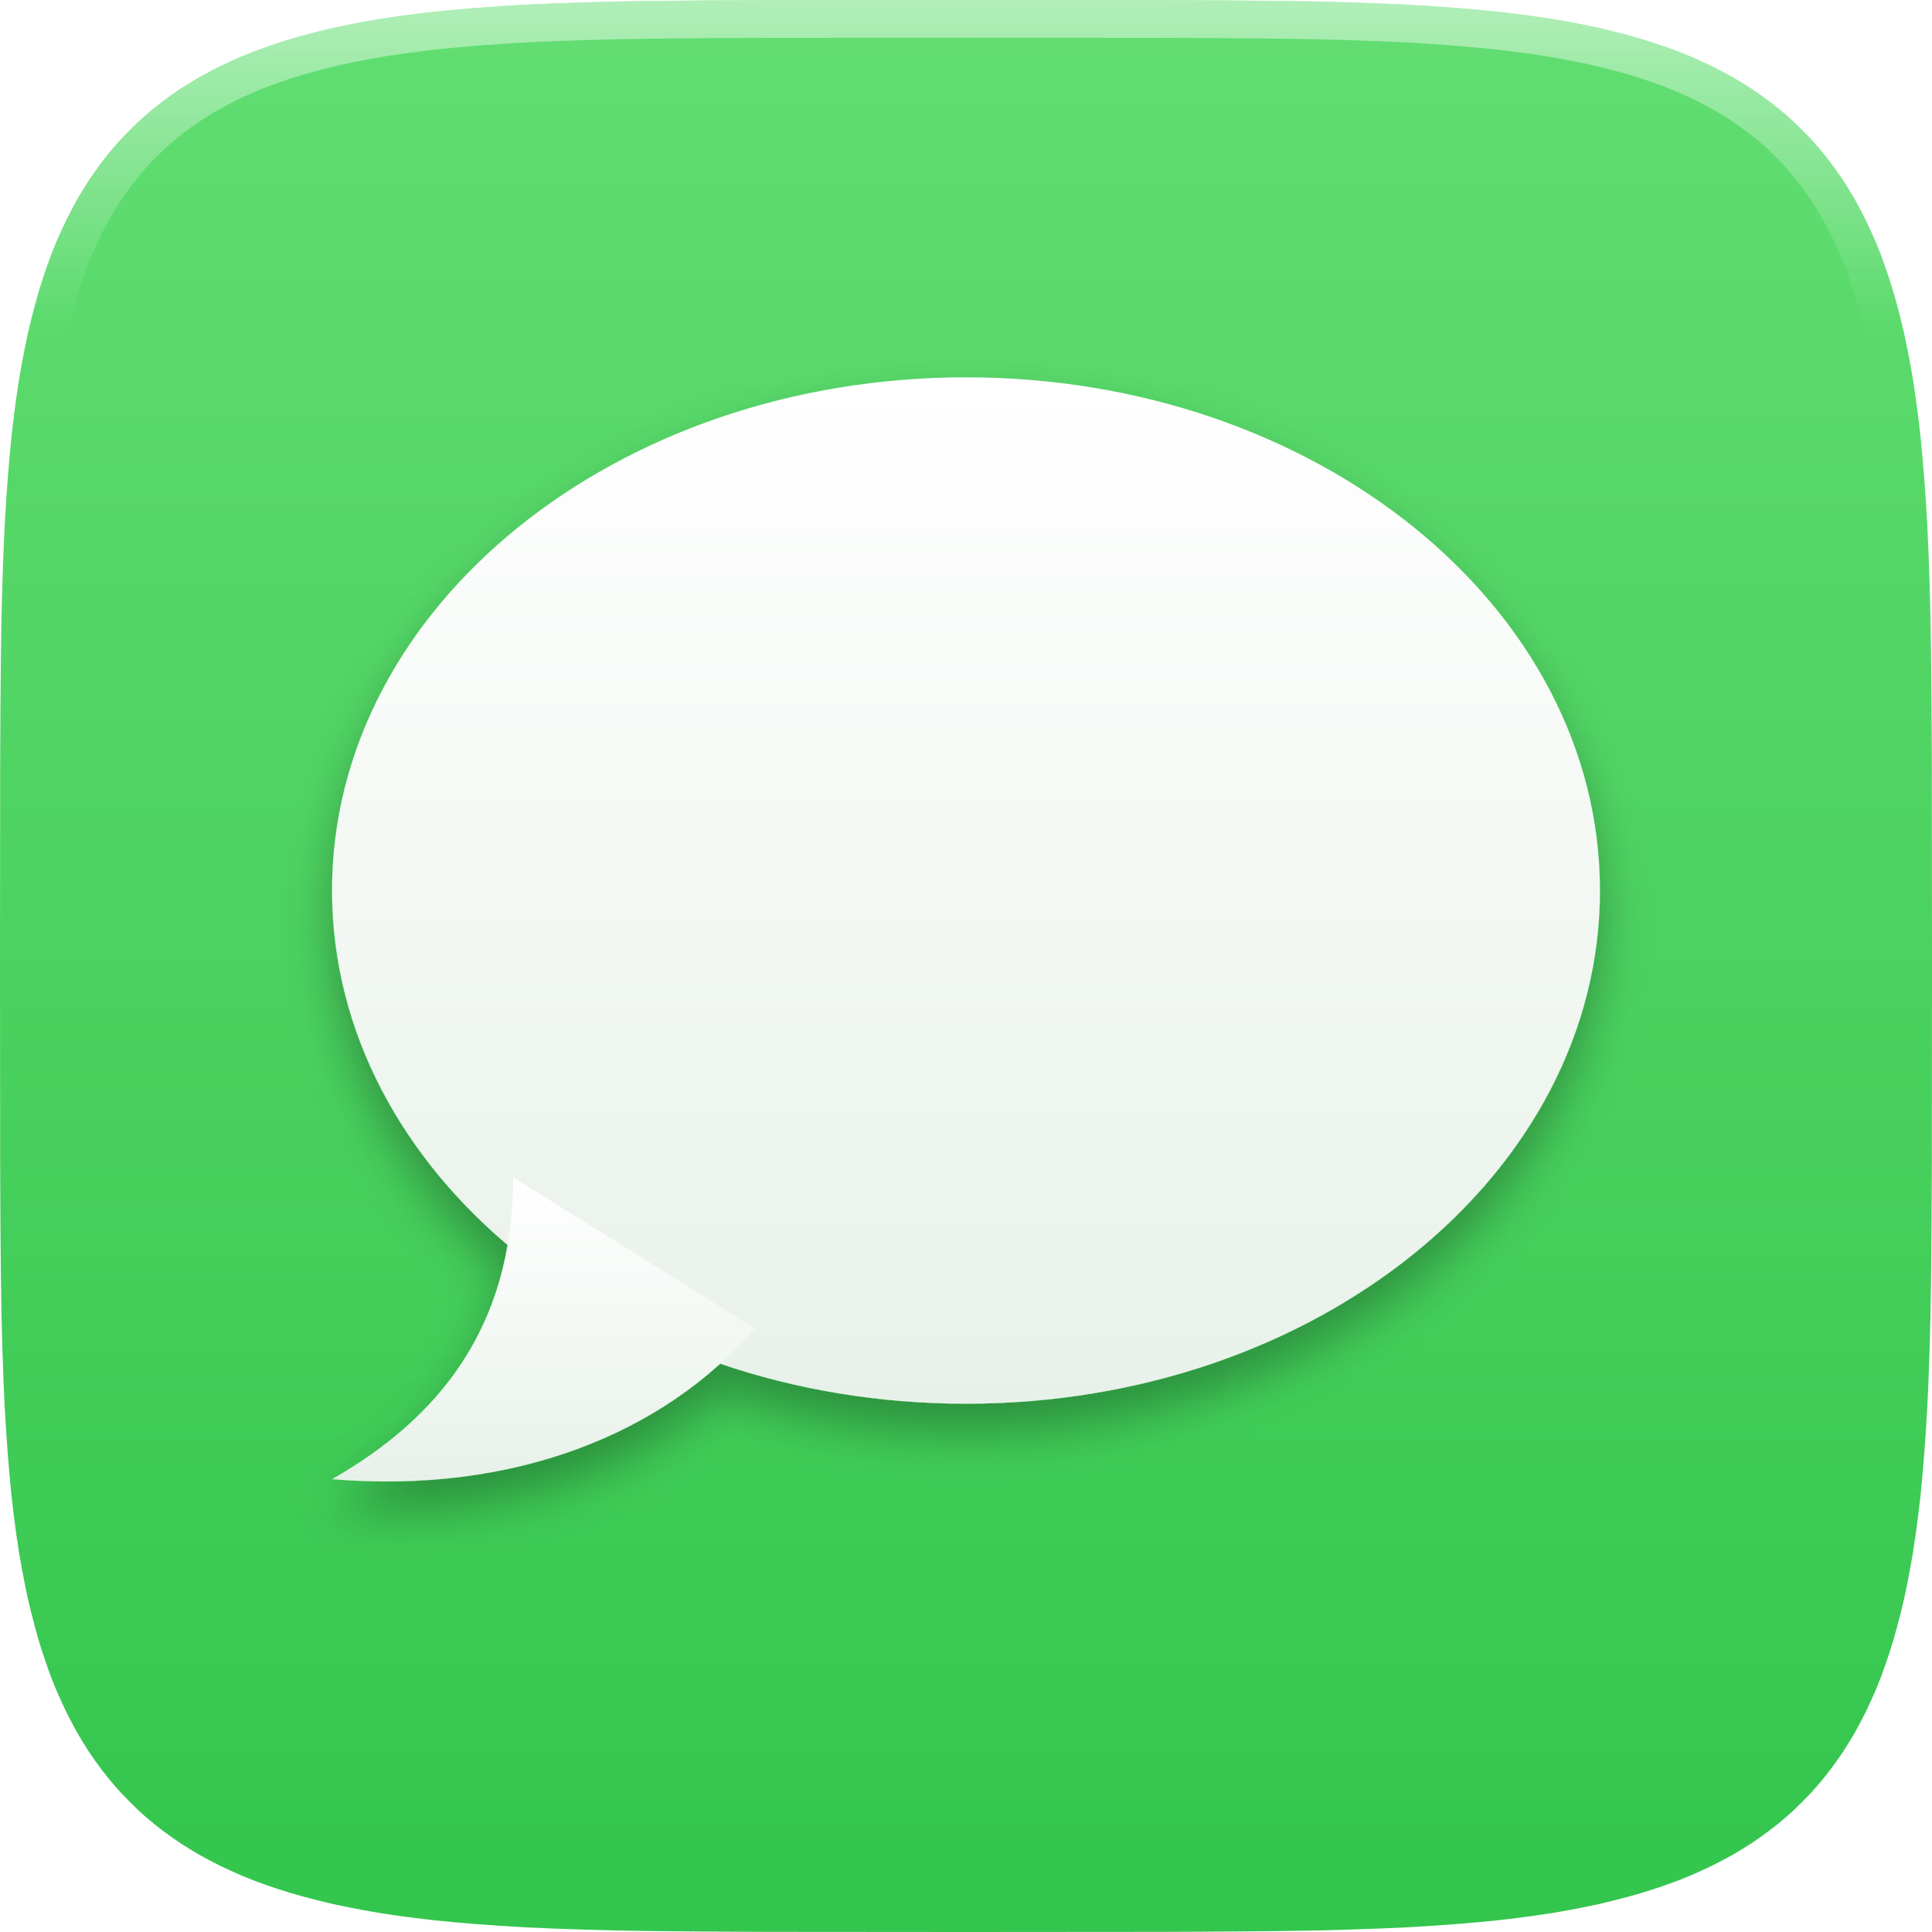
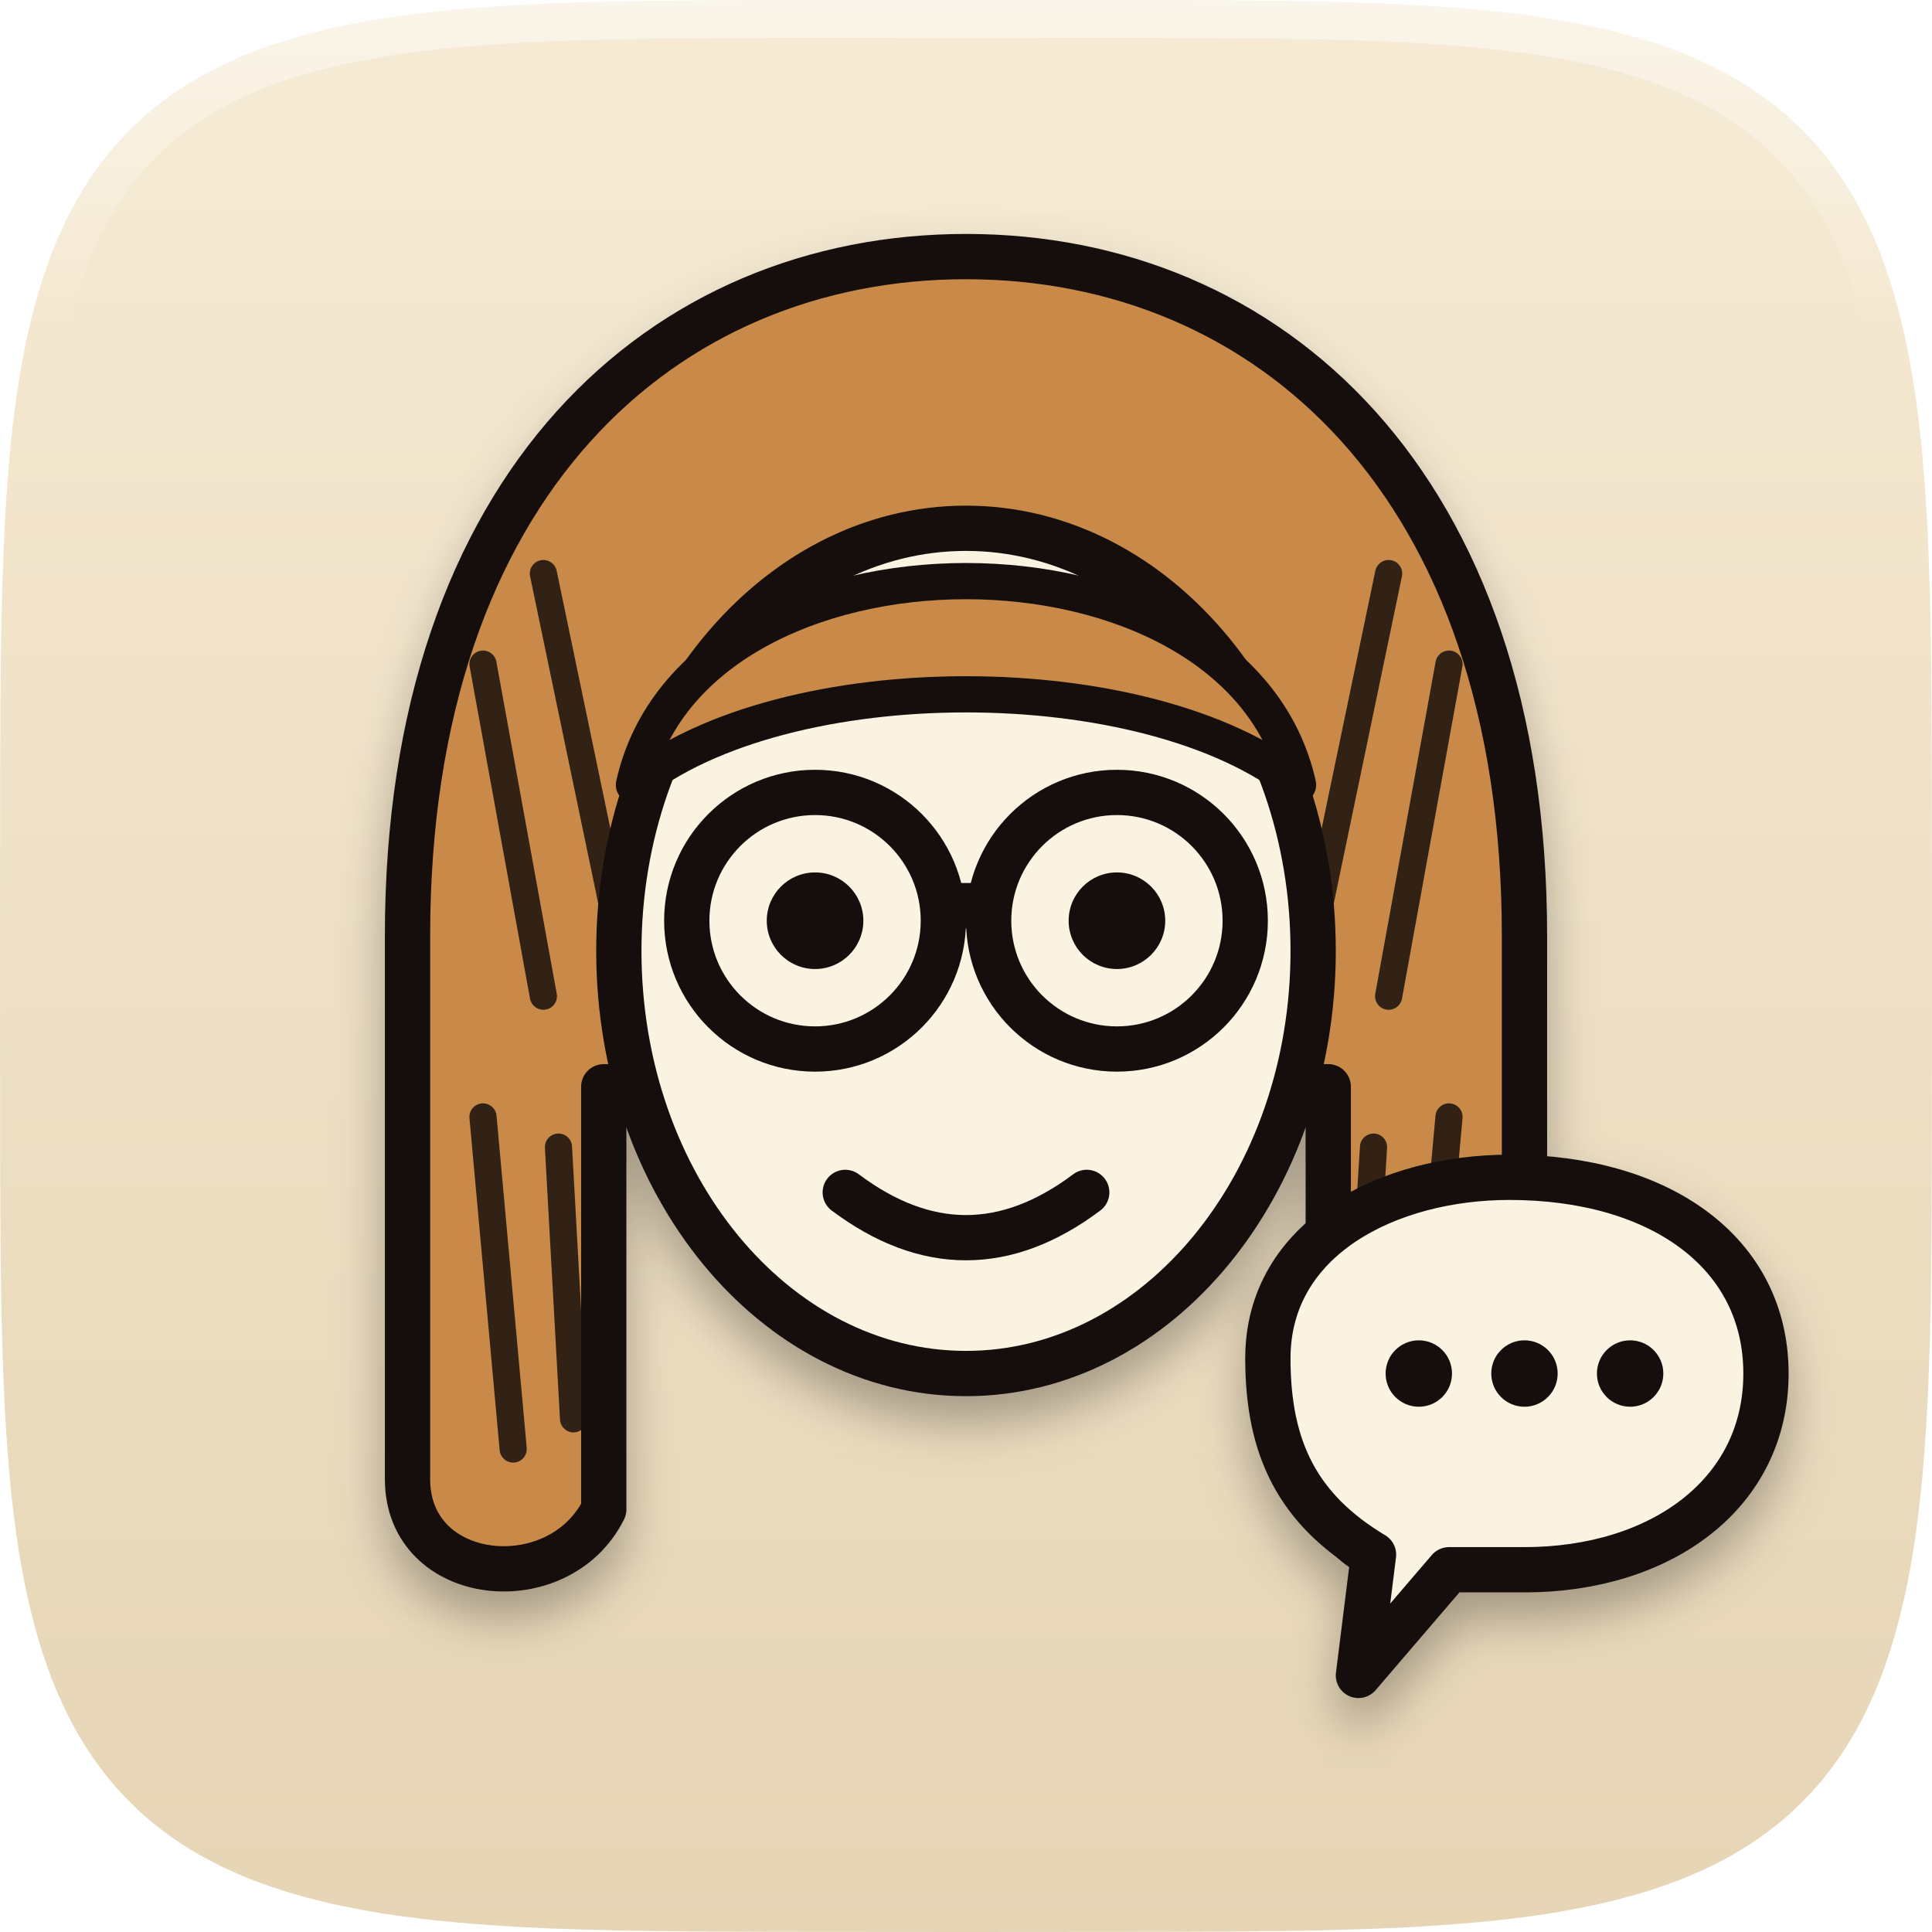
<svg xmlns="http://www.w3.org/2000/svg" width="128" height="128" viewBox="0 0 128 128">
  <defs>
    <linearGradient id="base" x1="0" y1="0" x2="0" y2="1">
-       <stop offset="0" stop-color="#62DE72" />
-       <stop offset="1" stop-color="#33C54D" />
+       <stop offset="0" stop-color="#F6EBD5" />
+       <stop offset="1" stop-color="#E6D5B5" />
    </linearGradient>
    <linearGradient id="hl" gradientUnits="userSpaceOnUse" x1="0" y1="0" x2="0" y2="22">
      <stop offset="0" stop-color="#FFFFFF" stop-opacity="0.5" />
      <stop offset="1" stop-color="#FFFFFF" stop-opacity="0" />
    </linearGradient>
    <clipPath id="tile">
      <path d="M128.00 64.00 L127.99 77.00 L127.97 81.35 L127.94 84.54 L127.90 87.15 L127.84 89.40 L127.77 91.40 L127.69 93.20 L127.59 94.86 L127.48 96.39 L127.36 97.82 L127.23 99.17 L127.08 100.44 L126.92 101.65 L126.75 102.79 L126.56 103.88 L126.36 104.93 L126.15 105.93 L125.92 106.89 L125.68 107.81 L125.43 108.70 L125.16 109.56 L124.88 110.38 L124.59 111.18 L124.28 111.95 L123.95 112.69 L123.62 113.40 L123.26 114.10 L122.90 114.77 L122.51 115.42 L122.12 116.04 L121.70 116.65 L121.27 117.24 L120.83 117.80 L120.37 118.35 L119.89 118.88 L119.39 119.39 L118.88 119.89 L118.35 120.37 L117.80 120.83 L117.24 121.27 L116.65 121.70 L116.04 122.12 L115.42 122.51 L114.77 122.90 L114.10 123.26 L113.40 123.62 L112.69 123.95 L111.95 124.28 L111.18 124.59 L110.38 124.88 L109.56 125.16 L108.70 125.43 L107.81 125.68 L106.89 125.92 L105.93 126.15 L104.93 126.36 L103.88 126.56 L102.79 126.75 L101.65 126.92 L100.44 127.08 L99.17 127.23 L97.82 127.36 L96.39 127.48 L94.86 127.59 L93.20 127.69 L91.40 127.77 L89.40 127.84 L87.15 127.90 L84.54 127.94 L81.35 127.97 L77.00 127.99 L64.00 128.00 L51.00 127.99 L46.65 127.97 L43.46 127.94 L40.85 127.90 L38.60 127.84 L36.60 127.77 L34.80 127.69 L33.14 127.59 L31.61 127.48 L30.18 127.36 L28.83 127.23 L27.56 127.08 L26.35 126.92 L25.21 126.75 L24.12 126.56 L23.07 126.36 L22.07 126.15 L21.11 125.92 L20.19 125.68 L19.30 125.43 L18.44 125.16 L17.62 124.88 L16.82 124.59 L16.05 124.28 L15.31 123.95 L14.60 123.62 L13.90 123.26 L13.23 122.90 L12.58 122.51 L11.96 122.12 L11.35 121.70 L10.76 121.27 L10.20 120.83 L9.65 120.37 L9.12 119.89 L8.61 119.39 L8.11 118.88 L7.63 118.35 L7.17 117.80 L6.73 117.24 L6.30 116.65 L5.88 116.04 L5.49 115.42 L5.10 114.77 L4.74 114.10 L4.38 113.40 L4.05 112.69 L3.72 111.95 L3.41 111.18 L3.12 110.38 L2.84 109.56 L2.57 108.70 L2.32 107.81 L2.08 106.89 L1.85 105.93 L1.64 104.93 L1.44 103.88 L1.25 102.79 L1.08 101.65 L0.92 100.44 L0.77 99.17 L0.64 97.82 L0.52 96.39 L0.41 94.86 L0.31 93.20 L0.23 91.40 L0.16 89.40 L0.10 87.15 L0.06 84.54 L0.03 81.35 L0.01 77.00 L0.00 64.00 L0.01 51.00 L0.03 46.65 L0.06 43.46 L0.10 40.85 L0.16 38.60 L0.23 36.60 L0.31 34.80 L0.41 33.14 L0.52 31.61 L0.64 30.18 L0.77 28.83 L0.92 27.56 L1.08 26.35 L1.25 25.21 L1.44 24.12 L1.64 23.07 L1.85 22.07 L2.08 21.11 L2.32 20.19 L2.57 19.30 L2.84 18.44 L3.12 17.62 L3.41 16.82 L3.72 16.05 L4.05 15.31 L4.38 14.60 L4.74 13.90 L5.10 13.23 L5.49 12.58 L5.88 11.96 L6.30 11.35 L6.73 10.76 L7.17 10.20 L7.63 9.65 L8.11 9.12 L8.61 8.61 L9.12 8.11 L9.65 7.63 L10.20 7.17 L10.76 6.73 L11.35 6.30 L11.96 5.88 L12.58 5.49 L13.23 5.10 L13.90 4.74 L14.60 4.38 L15.31 4.05 L16.05 3.72 L16.82 3.41 L17.62 3.12 L18.44 2.84 L19.30 2.57 L20.19 2.32 L21.11 2.08 L22.07 1.85 L23.07 1.64 L24.12 1.44 L25.21 1.25 L26.35 1.08 L27.56 0.92 L28.83 0.77 L30.18 0.64 L31.61 0.52 L33.14 0.41 L34.80 0.31 L36.60 0.23 L38.60 0.16 L40.85 0.10 L43.46 0.06 L46.65 0.03 L51.00 0.01 L64.00 0.00 L77.00 0.01 L81.35 0.03 L84.54 0.06 L87.15 0.10 L89.40 0.16 L91.40 0.23 L93.20 0.31 L94.86 0.41 L96.39 0.52 L97.82 0.64 L99.17 0.77 L100.44 0.92 L101.65 1.08 L102.79 1.25 L103.88 1.44 L104.93 1.64 L105.93 1.85 L106.89 2.08 L107.81 2.32 L108.70 2.57 L109.56 2.84 L110.38 3.12 L111.18 3.41 L111.95 3.72 L112.69 4.05 L113.40 4.38 L114.10 4.74 L114.77 5.10 L115.42 5.49 L116.04 5.88 L116.65 6.30 L117.24 6.73 L117.80 7.17 L118.35 7.63 L118.88 8.11 L119.39 8.61 L119.89 9.12 L120.37 9.65 L120.83 10.20 L121.27 10.76 L121.70 11.35 L122.12 11.96 L122.51 12.58 L122.90 13.23 L123.26 13.90 L123.62 14.60 L123.95 15.31 L124.28 16.05 L124.59 16.82 L124.88 17.62 L125.16 18.44 L125.43 19.30 L125.68 20.19 L125.92 21.11 L126.15 22.07 L126.36 23.07 L126.56 24.12 L126.75 25.21 L126.92 26.35 L127.08 27.56 L127.23 28.83 L127.36 30.18 L127.48 31.61 L127.59 33.14 L127.69 34.80 L127.77 36.60 L127.84 38.60 L127.90 40.85 L127.94 43.46 L127.97 46.65 L127.99 51.00 Z" />
    </clipPath>
    <filter id="drop" x="-30%" y="-30%" width="160%" height="170%">
      <feDropShadow dx="0" dy="1.8" stdDeviation="1.6" flood-color="#000000" flood-opacity="0.3" />
    </filter>
-     <linearGradient id="bub" x1="0" y1="0" x2="0" y2="1">
-       <stop offset="0" stop-color="#FFFFFF" />
-       <stop offset="1" stop-color="#E8F1E9" />
-     </linearGradient>
  </defs>
  <path d="M128.00 64.00 L127.99 77.00 L127.97 81.35 L127.94 84.54 L127.90 87.15 L127.84 89.40 L127.77 91.40 L127.69 93.20 L127.59 94.86 L127.48 96.39 L127.36 97.82 L127.23 99.17 L127.08 100.44 L126.92 101.65 L126.75 102.79 L126.56 103.88 L126.36 104.93 L126.15 105.93 L125.92 106.89 L125.68 107.81 L125.43 108.70 L125.16 109.56 L124.88 110.38 L124.59 111.18 L124.28 111.95 L123.95 112.69 L123.62 113.40 L123.26 114.10 L122.90 114.77 L122.51 115.42 L122.12 116.04 L121.70 116.65 L121.27 117.24 L120.83 117.80 L120.37 118.35 L119.89 118.88 L119.39 119.39 L118.88 119.89 L118.35 120.37 L117.80 120.83 L117.24 121.27 L116.65 121.70 L116.04 122.12 L115.42 122.51 L114.77 122.90 L114.10 123.26 L113.40 123.62 L112.69 123.95 L111.95 124.28 L111.18 124.59 L110.38 124.88 L109.56 125.16 L108.70 125.43 L107.81 125.68 L106.89 125.92 L105.93 126.15 L104.93 126.36 L103.88 126.56 L102.79 126.75 L101.65 126.92 L100.44 127.08 L99.17 127.23 L97.82 127.36 L96.39 127.48 L94.86 127.59 L93.20 127.69 L91.40 127.77 L89.40 127.84 L87.15 127.90 L84.54 127.94 L81.35 127.97 L77.00 127.99 L64.00 128.00 L51.00 127.99 L46.65 127.97 L43.46 127.94 L40.85 127.90 L38.60 127.84 L36.60 127.77 L34.80 127.69 L33.14 127.59 L31.61 127.48 L30.18 127.36 L28.83 127.23 L27.56 127.08 L26.35 126.92 L25.21 126.75 L24.12 126.56 L23.07 126.36 L22.07 126.15 L21.11 125.92 L20.19 125.68 L19.30 125.43 L18.44 125.16 L17.62 124.88 L16.82 124.59 L16.05 124.28 L15.31 123.95 L14.60 123.62 L13.90 123.26 L13.23 122.90 L12.58 122.51 L11.96 122.12 L11.35 121.70 L10.76 121.27 L10.20 120.83 L9.65 120.37 L9.12 119.89 L8.61 119.39 L8.11 118.88 L7.63 118.35 L7.17 117.80 L6.73 117.24 L6.30 116.65 L5.88 116.04 L5.49 115.42 L5.10 114.77 L4.74 114.10 L4.38 113.40 L4.05 112.69 L3.72 111.95 L3.41 111.18 L3.12 110.38 L2.84 109.56 L2.57 108.70 L2.32 107.81 L2.08 106.89 L1.85 105.93 L1.64 104.93 L1.44 103.88 L1.25 102.79 L1.08 101.65 L0.92 100.44 L0.77 99.17 L0.64 97.82 L0.52 96.39 L0.41 94.86 L0.31 93.20 L0.23 91.40 L0.16 89.40 L0.10 87.15 L0.06 84.54 L0.03 81.35 L0.01 77.00 L0.00 64.00 L0.01 51.00 L0.03 46.65 L0.06 43.46 L0.10 40.85 L0.16 38.60 L0.23 36.60 L0.31 34.80 L0.41 33.14 L0.52 31.61 L0.64 30.18 L0.77 28.83 L0.92 27.56 L1.08 26.35 L1.25 25.21 L1.44 24.12 L1.64 23.07 L1.85 22.07 L2.08 21.11 L2.32 20.19 L2.57 19.30 L2.84 18.44 L3.12 17.62 L3.41 16.82 L3.72 16.05 L4.05 15.31 L4.38 14.60 L4.74 13.90 L5.10 13.23 L5.49 12.58 L5.88 11.96 L6.30 11.35 L6.73 10.76 L7.17 10.20 L7.63 9.65 L8.11 9.12 L8.61 8.61 L9.12 8.11 L9.65 7.63 L10.20 7.17 L10.76 6.73 L11.35 6.30 L11.96 5.88 L12.58 5.49 L13.23 5.10 L13.90 4.74 L14.60 4.38 L15.31 4.05 L16.05 3.72 L16.82 3.41 L17.62 3.12 L18.44 2.84 L19.30 2.57 L20.19 2.32 L21.11 2.08 L22.07 1.85 L23.07 1.64 L24.12 1.44 L25.21 1.25 L26.35 1.08 L27.56 0.92 L28.83 0.77 L30.18 0.64 L31.61 0.52 L33.14 0.41 L34.80 0.31 L36.60 0.23 L38.60 0.16 L40.85 0.10 L43.46 0.06 L46.65 0.03 L51.00 0.01 L64.00 0.00 L77.00 0.01 L81.35 0.03 L84.54 0.06 L87.15 0.10 L89.40 0.16 L91.40 0.23 L93.20 0.31 L94.86 0.41 L96.39 0.52 L97.82 0.64 L99.17 0.77 L100.44 0.92 L101.65 1.08 L102.79 1.25 L103.88 1.44 L104.93 1.64 L105.93 1.85 L106.89 2.08 L107.81 2.32 L108.70 2.57 L109.56 2.84 L110.38 3.12 L111.18 3.41 L111.95 3.72 L112.69 4.05 L113.40 4.38 L114.10 4.74 L114.77 5.10 L115.42 5.49 L116.04 5.88 L116.65 6.30 L117.24 6.73 L117.80 7.17 L118.35 7.63 L118.88 8.11 L119.39 8.61 L119.89 9.12 L120.37 9.65 L120.83 10.20 L121.27 10.76 L121.70 11.35 L122.12 11.96 L122.51 12.58 L122.90 13.23 L123.26 13.90 L123.62 14.60 L123.95 15.31 L124.28 16.05 L124.59 16.82 L124.88 17.62 L125.16 18.44 L125.43 19.30 L125.68 20.19 L125.92 21.11 L126.15 22.07 L126.36 23.07 L126.56 24.12 L126.75 25.21 L126.92 26.35 L127.08 27.56 L127.23 28.83 L127.36 30.18 L127.48 31.61 L127.59 33.14 L127.69 34.80 L127.77 36.60 L127.84 38.60 L127.90 40.85 L127.94 43.46 L127.97 46.65 L127.99 51.00 Z" fill="url(#base)" />
  <g clip-path="url(#tile)">
    <path d="M128.00 64.00 L127.99 77.00 L127.97 81.35 L127.94 84.54 L127.90 87.15 L127.84 89.40 L127.77 91.40 L127.69 93.20 L127.59 94.86 L127.48 96.39 L127.36 97.82 L127.23 99.17 L127.08 100.44 L126.92 101.65 L126.75 102.79 L126.56 103.88 L126.36 104.93 L126.15 105.93 L125.92 106.89 L125.68 107.81 L125.43 108.70 L125.16 109.56 L124.88 110.38 L124.59 111.18 L124.28 111.95 L123.95 112.69 L123.62 113.40 L123.26 114.10 L122.90 114.77 L122.51 115.42 L122.12 116.04 L121.70 116.65 L121.27 117.24 L120.83 117.80 L120.37 118.35 L119.89 118.88 L119.39 119.39 L118.88 119.89 L118.35 120.37 L117.80 120.83 L117.24 121.27 L116.65 121.70 L116.04 122.12 L115.42 122.51 L114.77 122.90 L114.10 123.26 L113.40 123.62 L112.69 123.95 L111.95 124.28 L111.18 124.59 L110.38 124.88 L109.56 125.16 L108.70 125.43 L107.81 125.68 L106.89 125.92 L105.93 126.15 L104.93 126.36 L103.88 126.56 L102.79 126.75 L101.65 126.92 L100.44 127.08 L99.17 127.23 L97.82 127.36 L96.39 127.48 L94.86 127.59 L93.20 127.69 L91.40 127.77 L89.40 127.84 L87.15 127.90 L84.54 127.94 L81.35 127.97 L77.00 127.99 L64.00 128.00 L51.00 127.99 L46.65 127.97 L43.46 127.94 L40.85 127.90 L38.60 127.84 L36.60 127.77 L34.80 127.69 L33.14 127.59 L31.61 127.48 L30.18 127.36 L28.83 127.23 L27.56 127.08 L26.35 126.92 L25.21 126.75 L24.12 126.56 L23.07 126.36 L22.07 126.15 L21.11 125.92 L20.19 125.68 L19.30 125.43 L18.44 125.16 L17.62 124.88 L16.82 124.59 L16.05 124.28 L15.31 123.95 L14.60 123.62 L13.90 123.26 L13.23 122.90 L12.58 122.51 L11.96 122.12 L11.35 121.70 L10.76 121.27 L10.20 120.83 L9.65 120.37 L9.12 119.89 L8.61 119.39 L8.11 118.88 L7.63 118.35 L7.17 117.80 L6.73 117.24 L6.30 116.65 L5.88 116.04 L5.49 115.42 L5.10 114.77 L4.74 114.10 L4.38 113.40 L4.05 112.69 L3.72 111.95 L3.41 111.18 L3.12 110.38 L2.84 109.56 L2.57 108.70 L2.32 107.81 L2.08 106.89 L1.85 105.93 L1.64 104.93 L1.44 103.88 L1.25 102.79 L1.08 101.65 L0.92 100.44 L0.77 99.17 L0.64 97.82 L0.52 96.39 L0.41 94.86 L0.31 93.20 L0.23 91.40 L0.16 89.40 L0.10 87.15 L0.06 84.54 L0.03 81.35 L0.01 77.00 L0.00 64.00 L0.01 51.00 L0.03 46.65 L0.06 43.46 L0.10 40.85 L0.16 38.60 L0.23 36.60 L0.31 34.80 L0.41 33.14 L0.52 31.61 L0.64 30.18 L0.77 28.83 L0.92 27.56 L1.08 26.35 L1.25 25.21 L1.44 24.12 L1.64 23.07 L1.85 22.07 L2.08 21.11 L2.32 20.19 L2.57 19.30 L2.84 18.44 L3.12 17.62 L3.41 16.82 L3.72 16.05 L4.05 15.31 L4.38 14.60 L4.74 13.90 L5.10 13.23 L5.49 12.58 L5.88 11.96 L6.30 11.35 L6.73 10.76 L7.17 10.20 L7.63 9.65 L8.11 9.12 L8.61 8.61 L9.12 8.11 L9.65 7.63 L10.20 7.17 L10.76 6.73 L11.35 6.30 L11.96 5.88 L12.58 5.49 L13.23 5.10 L13.90 4.74 L14.60 4.38 L15.31 4.05 L16.05 3.72 L16.82 3.41 L17.62 3.12 L18.44 2.84 L19.30 2.57 L20.19 2.32 L21.11 2.08 L22.07 1.85 L23.07 1.64 L24.12 1.44 L25.21 1.25 L26.35 1.08 L27.56 0.92 L28.83 0.77 L30.18 0.64 L31.61 0.52 L33.14 0.41 L34.80 0.31 L36.60 0.23 L38.60 0.16 L40.85 0.10 L43.46 0.06 L46.65 0.03 L51.00 0.01 L64.00 0.00 L77.00 0.01 L81.35 0.03 L84.54 0.06 L87.15 0.10 L89.40 0.16 L91.40 0.23 L93.20 0.31 L94.86 0.41 L96.39 0.52 L97.82 0.64 L99.17 0.77 L100.44 0.92 L101.65 1.08 L102.79 1.25 L103.88 1.44 L104.93 1.64 L105.93 1.85 L106.89 2.08 L107.81 2.32 L108.70 2.57 L109.56 2.84 L110.38 3.12 L111.18 3.41 L111.95 3.72 L112.69 4.05 L113.40 4.38 L114.10 4.74 L114.77 5.10 L115.42 5.49 L116.04 5.88 L116.65 6.30 L117.24 6.73 L117.80 7.17 L118.35 7.63 L118.88 8.11 L119.39 8.61 L119.89 9.12 L120.37 9.65 L120.83 10.20 L121.27 10.76 L121.70 11.35 L122.12 11.96 L122.51 12.58 L122.90 13.23 L123.26 13.90 L123.62 14.60 L123.95 15.31 L124.28 16.05 L124.59 16.82 L124.88 17.62 L125.16 18.44 L125.43 19.30 L125.68 20.19 L125.92 21.11 L126.15 22.07 L126.36 23.07 L126.56 24.12 L126.75 25.21 L126.92 26.35 L127.08 27.56 L127.23 28.83 L127.36 30.18 L127.48 31.61 L127.59 33.14 L127.69 34.80 L127.77 36.60 L127.84 38.60 L127.90 40.85 L127.94 43.46 L127.97 46.65 L127.99 51.00 Z" fill="none" stroke="url(#hl)" stroke-width="5" />
    <g filter="url(#drop)">
-       <g fill="url(#bub)">
-         <ellipse cx="64" cy="59" rx="42" ry="34" />
-         <path d="M34 78 C34 88 29 94 22 98 C34 99 44 95 50 88 Z" />
+       <g stroke="#15110D" stroke-linecap="round" stroke-linejoin="round">
+         <path d="M27 62 C27 32 44 17 64 17 C84 17 101 32 101 62 L101 98 C101 105 91 106 88 100 L88 72 L40 72 L40 100 C37 106 27 105 27 98 Z" fill="#C98A48" stroke-width="3" />
+         <g fill="none" stroke-width="1.8" opacity="0.85">
+           <path d="M32 44 L36 66" />
+           <path d="M36 38 L41 62" />
+           <path d="M32 74 L34 96" />
+           <path d="M37 76 L38 94" />
+           <path d="M96 44 L92 66" />
+           <path d="M92 38 L87 62" />
+           <path d="M96 74 L94 96" />
+           <path d="M91 76 L90 92" />
+         </g>
+         <ellipse cx="64" cy="63" rx="23" ry="28" fill="#FBF3E2" stroke-width="3" />
+         <path d="M42 52 C46 34 82 34 86 52 C76 44 52 44 42 52 Z" fill="#C98A48" stroke-width="2.4" />
+         <g fill="none" stroke-width="3">
+           <circle cx="54" cy="61" r="8.5" />
+           <circle cx="74" cy="61" r="8.5" />
+           <path d="M62.5 60 H65.5" />
+         </g>
+         <g fill="#15110D" stroke="none">
+           <circle cx="54" cy="61" r="3.2" />
+           <circle cx="74" cy="61" r="3.2" />
+         </g>
+         <path d="M56 79 Q64 85 72 79" fill="none" stroke-width="3" />
+         <path d="M84 90 C84 82 92 78 100 78 C110 78 117 83 117 91 C117 99 110 104 101 104 L96 104 L90 111 L91 103 C86 100 84 96 84 90 Z" fill="#FBF3E2" stroke-width="3" />
+         <g fill="#15110D" stroke="none">
+           <circle cx="94" cy="91" r="2.2" />
+           <circle cx="101" cy="91" r="2.2" />
+           <circle cx="108" cy="91" r="2.2" />
+         </g>
      </g>
    </g>
  </g>
</svg>
